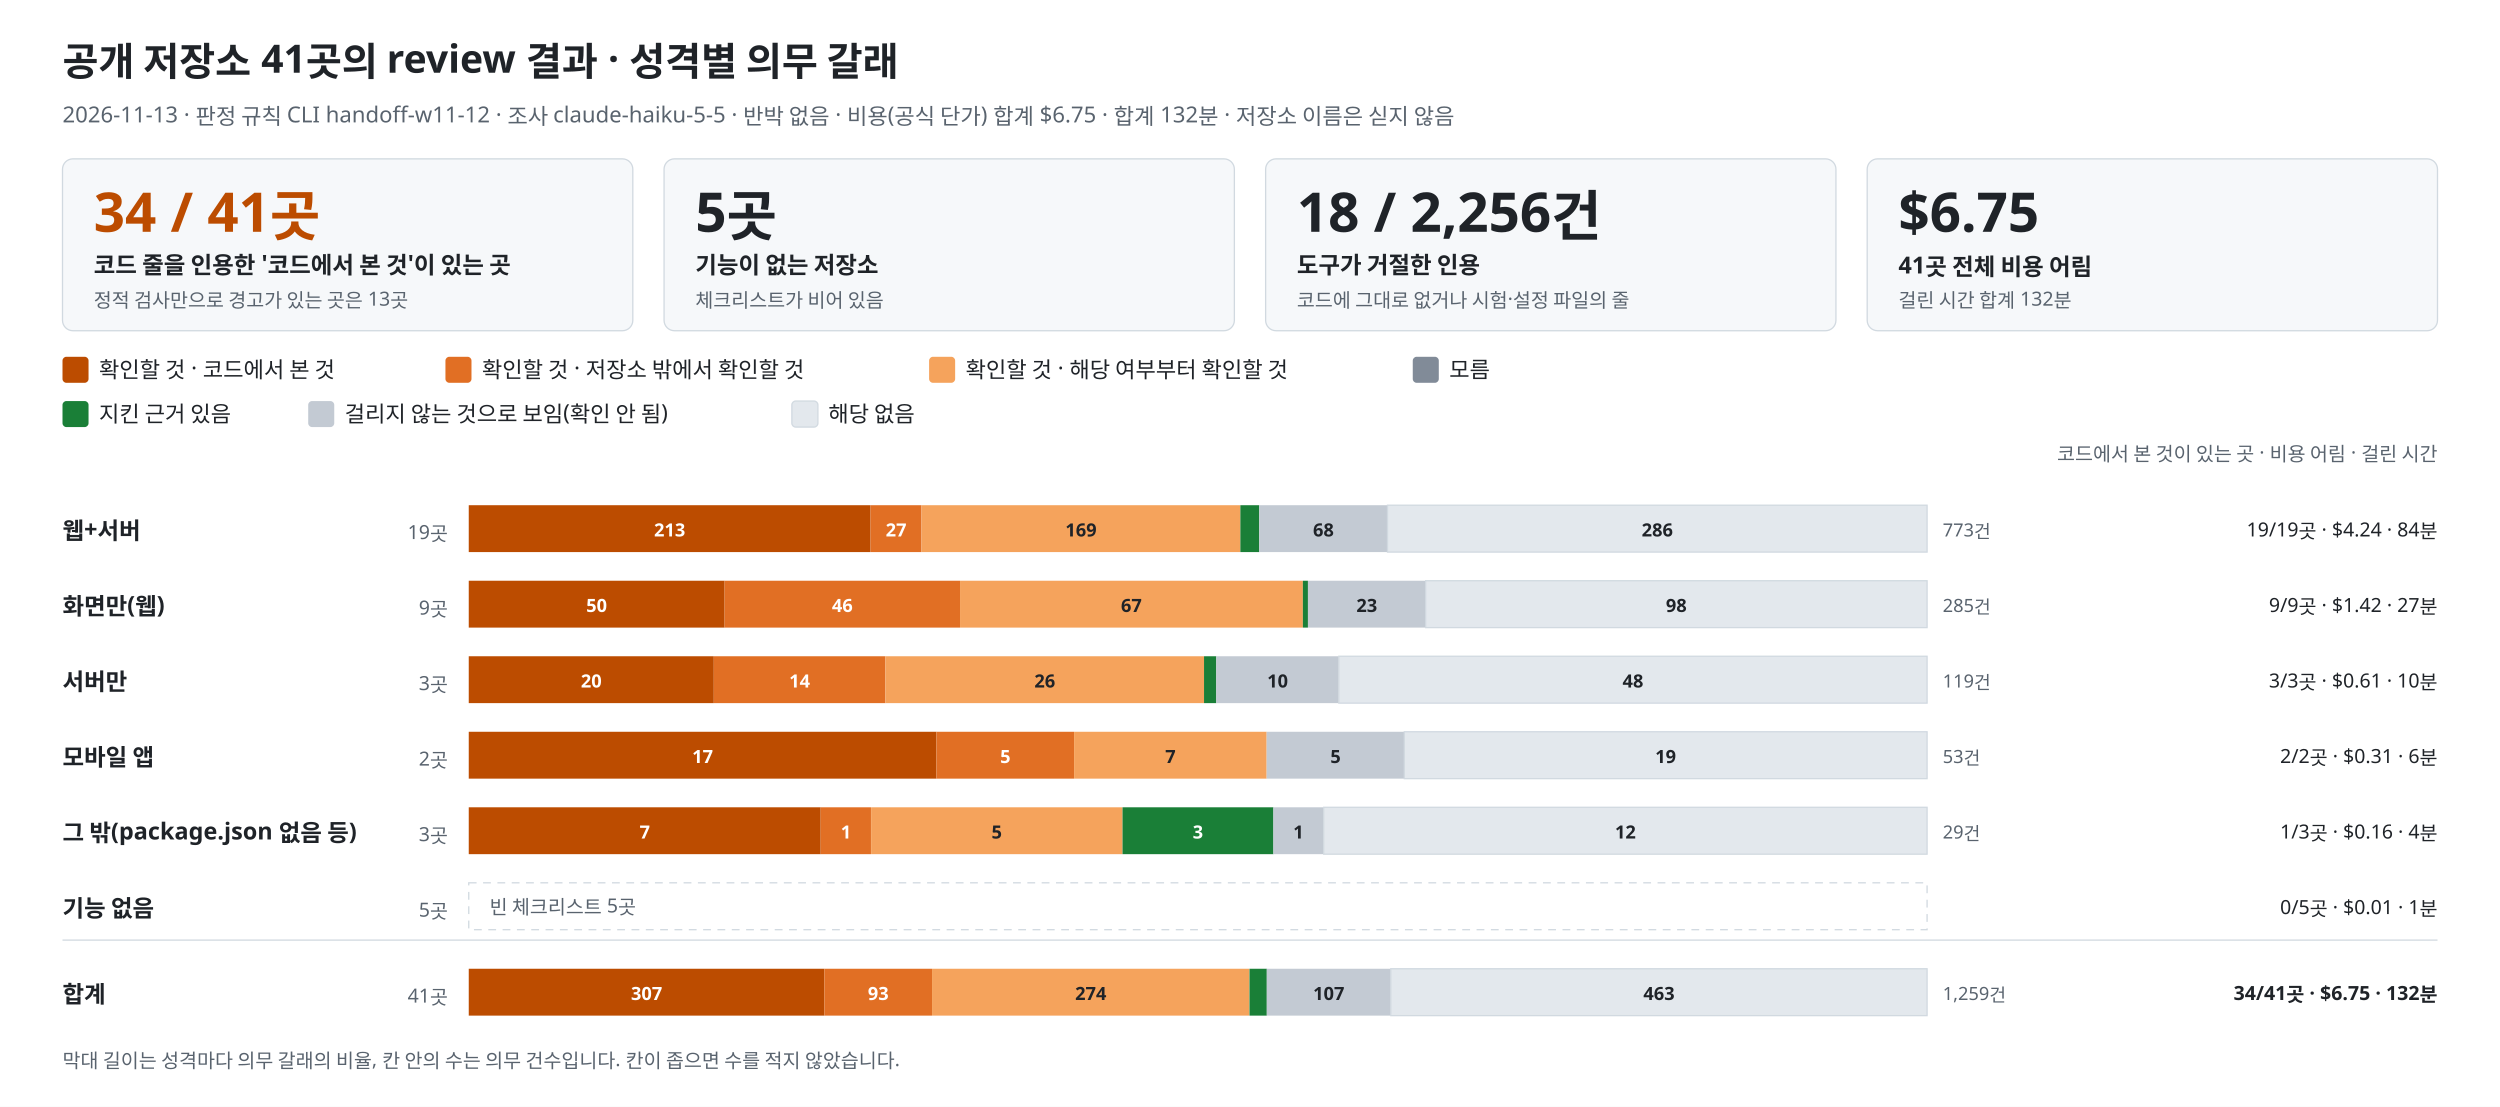
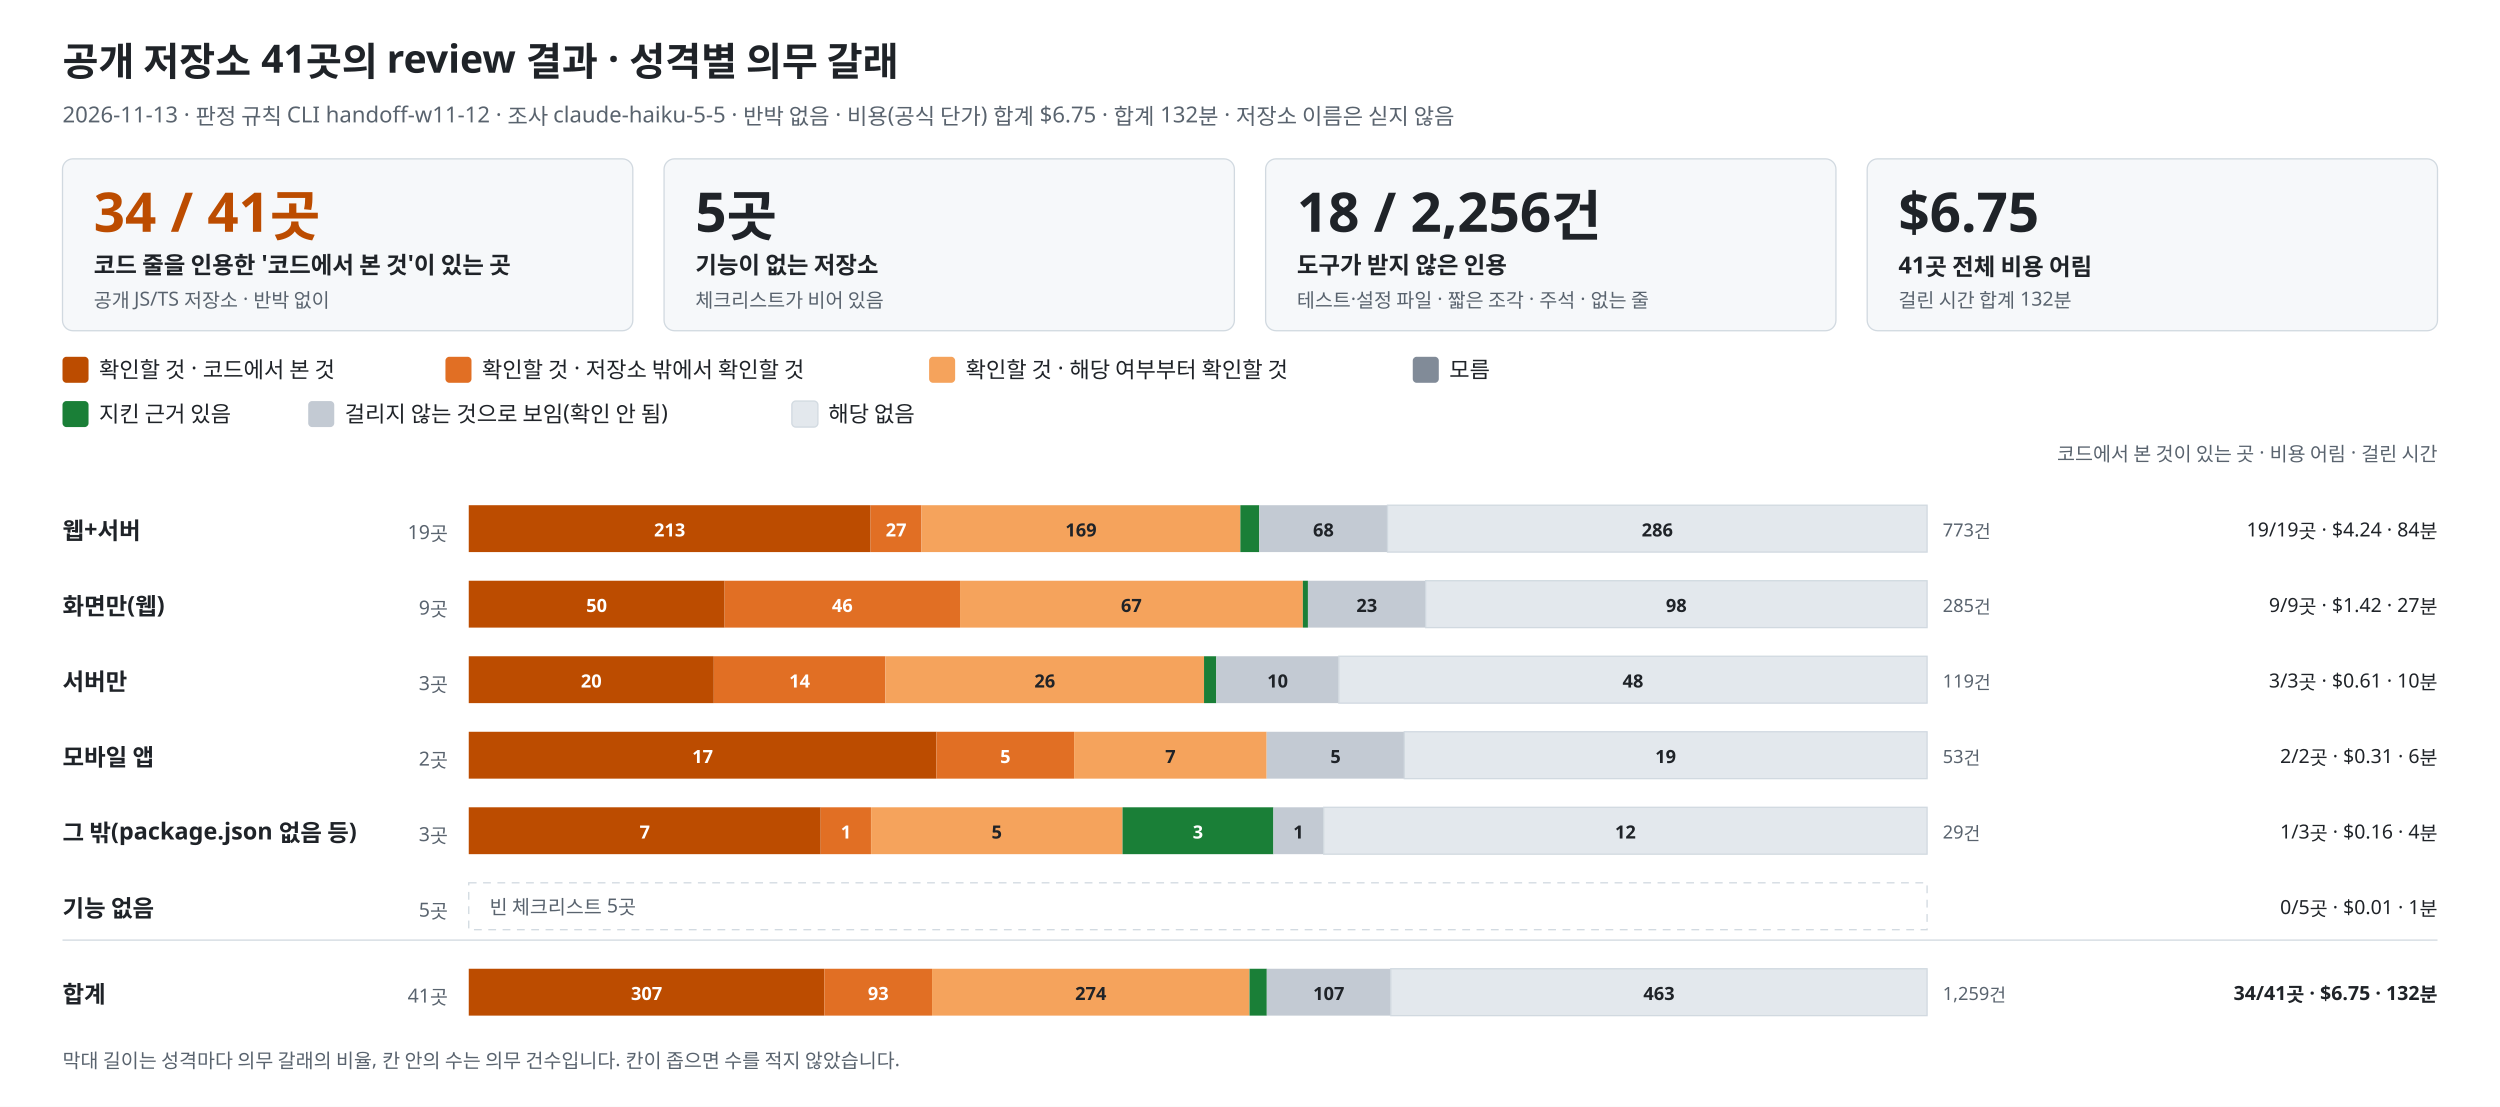
<svg xmlns="http://www.w3.org/2000/svg" width="1920" height="850" viewBox="0 0 1920 850" font-family="'Apple SD Gothic Neo', 'Malgun Gothic', 'Noto Sans KR', sans-serif">
  <rect width="1920" height="850" fill="#ffffff" />
  <text x="48" y="58" font-size="30" font-weight="700" fill="#1f2328">공개 저장소 41곳의 review 결과 · 성격별 의무 갈래</text>
  <text x="48" y="94" font-size="17" fill="#59636e">2026-11-13 · 판정 규칙 CLI handoff-w11-12 · 조사 claude-haiku-5-5 · 반박 없음 · 비용(공식 단가) 합계 $6.75 · 합계 132분 · 저장소 이름은 싣지 않음</text>
  <rect x="48" y="122" width="438" height="132" rx="8" fill="#f6f8fa" stroke="#d1d9e0" />
  <text x="72" y="178" font-size="42" font-weight="700" fill="#bc4c00">34 / 41곳</text>
  <text x="72" y="210" font-size="18" font-weight="600" fill="#1f2328">코드 줄을 인용한 '코드에서 본 것'이 있는 곳</text>
-   <text x="72" y="236" font-size="15" fill="#59636e">정적 검사만으로 경고가 있는 곳은 13곳</text>
+   <text x="72" y="236" font-size="15" fill="#59636e">공개 JS/TS 저장소 · 반박 없이</text>
  <rect x="510" y="122" width="438" height="132" rx="8" fill="#f6f8fa" stroke="#d1d9e0" />
  <text x="534" y="178" font-size="42" font-weight="700" fill="#1f2328">5곳</text>
  <text x="534" y="210" font-size="18" font-weight="600" fill="#1f2328">기능이 없는 저장소</text>
  <text x="534" y="236" font-size="15" fill="#59636e">체크리스트가 비어 있음</text>
  <rect x="972" y="122" width="438" height="132" rx="8" fill="#f6f8fa" stroke="#d1d9e0" />
  <text x="996" y="178" font-size="42" font-weight="700" fill="#1f2328">18 / 2,256건</text>
-   <text x="996" y="210" font-size="18" font-weight="600" fill="#1f2328">도구가 거절한 인용</text>
-   <text x="996" y="236" font-size="15" fill="#59636e">코드에 그대로 없거나 시험·설정 파일의 줄</text>
+   <text x="996" y="210" font-size="18" font-weight="600" fill="#1f2328">도구가 받지 않은 인용</text>
+   <text x="996" y="236" font-size="15" fill="#59636e">테스트·설정 파일 · 짧은 조각 · 주석 · 없는 줄</text>
  <rect x="1434" y="122" width="438" height="132" rx="8" fill="#f6f8fa" stroke="#d1d9e0" />
  <text x="1458" y="178" font-size="42" font-weight="700" fill="#1f2328">$6.75</text>
  <text x="1458" y="210" font-size="18" font-weight="600" fill="#1f2328">41곳 전체 비용 어림</text>
  <text x="1458" y="236" font-size="15" fill="#59636e">걸린 시간 합계 132분</text>
  <rect x="48" y="274" width="20" height="20" rx="3" fill="#bc4c00" />
  <text x="76" y="290" font-size="17" fill="#1f2328">확인할 것 · 코드에서 본 것</text>
  <rect x="342.1" y="274" width="20" height="20" rx="3" fill="#e16f24" />
  <text x="370.1" y="290" font-size="17" fill="#1f2328">확인할 것 · 저장소 밖에서 확인할 것</text>
  <rect x="713.55" y="274" width="20" height="20" rx="3" fill="#f5a35c" />
  <text x="741.55" y="290" font-size="17" fill="#1f2328">확인할 것 · 해당 여부부터 확인할 것</text>
  <rect x="1085" y="274" width="20" height="20" rx="3" fill="#818b98" />
  <text x="1113" y="290" font-size="17" fill="#1f2328">모름</text>
  <rect x="48" y="308" width="20" height="20" rx="3" fill="#1a7f37" />
  <text x="76" y="324" font-size="17" fill="#1f2328">지킨 근거 있음</text>
  <rect x="236.7" y="308" width="20" height="20" rx="3" fill="#c3cad3" />
  <text x="264.7" y="324" font-size="17" fill="#1f2328">걸리지 않는 것으로 보임(확인 안 됨)</text>
  <rect x="608.15" y="308" width="20" height="20" rx="3" fill="#e3e8ed" stroke="#d1d9e0" />
  <text x="636.15" y="324" font-size="17" fill="#1f2328">해당 없음</text>
  <text x="1872" y="354" font-size="15" text-anchor="end" fill="#59636e">코드에서 본 것이 있는 곳 · 비용 어림 · 걸린 시간</text>
  <text x="48" y="414" font-size="18" font-weight="600" fill="#1f2328">웹+서버</text>
  <text x="344" y="414" font-size="15" text-anchor="end" fill="#59636e">19곳</text>
  <rect x="360.0" y="388" width="308.6" height="36" fill="#bc4c00" />
  <text x="514.3" y="412" font-size="14" font-weight="600" text-anchor="middle" fill="#ffffff">213</text>
  <rect x="668.6" y="388" width="39.1" height="36" fill="#e16f24" />
  <text x="688.2" y="412" font-size="14" font-weight="600" text-anchor="middle" fill="#ffffff">27</text>
  <rect x="707.7" y="388" width="244.9" height="36" fill="#f5a35c" />
  <text x="830.2" y="412" font-size="14" font-weight="600" text-anchor="middle" fill="#1f2328">169</text>
  <rect x="952.6" y="388" width="14.5" height="36" fill="#1a7f37" />
  <rect x="967.1" y="388" width="98.5" height="36" fill="#c3cad3" />
  <text x="1016.4" y="412" font-size="14" font-weight="600" text-anchor="middle" fill="#1f2328">68</text>
  <rect x="1065.6" y="388" width="414.4" height="36" fill="#e3e8ed" stroke="#d1d9e0" />
  <text x="1272.8" y="412" font-size="14" font-weight="600" text-anchor="middle" fill="#1f2328">286</text>
  <text x="1492" y="412" font-size="14" fill="#59636e">773건</text>
  <text x="1872" y="412" font-size="15" text-anchor="end" fill="#1f2328">19/19곳 · $4.24 · 84분</text>
  <text x="48" y="472" font-size="18" font-weight="600" fill="#1f2328">화면만(웹)</text>
  <text x="344" y="472" font-size="15" text-anchor="end" fill="#59636e">9곳</text>
  <rect x="360.0" y="446" width="196.5" height="36" fill="#bc4c00" />
  <text x="458.2" y="470" font-size="14" font-weight="600" text-anchor="middle" fill="#ffffff">50</text>
  <rect x="556.5" y="446" width="180.8" height="36" fill="#e16f24" />
  <text x="646.9" y="470" font-size="14" font-weight="600" text-anchor="middle" fill="#ffffff">46</text>
  <rect x="737.3" y="446" width="263.3" height="36" fill="#f5a35c" />
  <text x="868.9" y="470" font-size="14" font-weight="600" text-anchor="middle" fill="#1f2328">67</text>
  <rect x="1000.6" y="446" width="3.9" height="36" fill="#1a7f37" />
  <rect x="1004.5" y="446" width="90.4" height="36" fill="#c3cad3" />
  <text x="1049.7" y="470" font-size="14" font-weight="600" text-anchor="middle" fill="#1f2328">23</text>
  <rect x="1094.9" y="446" width="385.1" height="36" fill="#e3e8ed" stroke="#d1d9e0" />
  <text x="1287.4" y="470" font-size="14" font-weight="600" text-anchor="middle" fill="#1f2328">98</text>
  <text x="1492" y="470" font-size="14" fill="#59636e">285건</text>
  <text x="1872" y="470" font-size="15" text-anchor="end" fill="#1f2328">9/9곳 · $1.42 · 27분</text>
  <text x="48" y="530" font-size="18" font-weight="600" fill="#1f2328">서버만</text>
  <text x="344" y="530" font-size="15" text-anchor="end" fill="#59636e">3곳</text>
  <rect x="360.0" y="504" width="188.2" height="36" fill="#bc4c00" />
  <text x="454.1" y="528" font-size="14" font-weight="600" text-anchor="middle" fill="#ffffff">20</text>
  <rect x="548.2" y="504" width="131.8" height="36" fill="#e16f24" />
  <text x="614.1" y="528" font-size="14" font-weight="600" text-anchor="middle" fill="#ffffff">14</text>
  <rect x="680.0" y="504" width="244.7" height="36" fill="#f5a35c" />
  <text x="802.4" y="528" font-size="14" font-weight="600" text-anchor="middle" fill="#1f2328">26</text>
  <rect x="924.7" y="504" width="9.4" height="36" fill="#1a7f37" />
  <rect x="934.1" y="504" width="94.1" height="36" fill="#c3cad3" />
  <text x="981.2" y="528" font-size="14" font-weight="600" text-anchor="middle" fill="#1f2328">10</text>
  <rect x="1028.2" y="504" width="451.8" height="36" fill="#e3e8ed" stroke="#d1d9e0" />
  <text x="1254.1" y="528" font-size="14" font-weight="600" text-anchor="middle" fill="#1f2328">48</text>
  <text x="1492" y="528" font-size="14" fill="#59636e">119건</text>
  <text x="1872" y="528" font-size="15" text-anchor="end" fill="#1f2328">3/3곳 · $0.61 · 10분</text>
  <text x="48" y="588" font-size="18" font-weight="600" fill="#1f2328">모바일 앱</text>
  <text x="344" y="588" font-size="15" text-anchor="end" fill="#59636e">2곳</text>
  <rect x="360.0" y="562" width="359.2" height="36" fill="#bc4c00" />
  <text x="539.6" y="586" font-size="14" font-weight="600" text-anchor="middle" fill="#ffffff">17</text>
  <rect x="719.2" y="562" width="105.7" height="36" fill="#e16f24" />
  <text x="772.1" y="586" font-size="14" font-weight="600" text-anchor="middle" fill="#ffffff">5</text>
  <rect x="824.9" y="562" width="147.9" height="36" fill="#f5a35c" />
  <text x="898.9" y="586" font-size="14" font-weight="600" text-anchor="middle" fill="#1f2328">7</text>
  <rect x="972.8" y="562" width="105.7" height="36" fill="#c3cad3" />
  <text x="1025.7" y="586" font-size="14" font-weight="600" text-anchor="middle" fill="#1f2328">5</text>
  <rect x="1078.5" y="562" width="401.5" height="36" fill="#e3e8ed" stroke="#d1d9e0" />
  <text x="1279.2" y="586" font-size="14" font-weight="600" text-anchor="middle" fill="#1f2328">19</text>
  <text x="1492" y="586" font-size="14" fill="#59636e">53건</text>
  <text x="1872" y="586" font-size="15" text-anchor="end" fill="#1f2328">2/2곳 · $0.31 · 6분</text>
  <text x="48" y="646" font-size="18" font-weight="600" fill="#1f2328">그 밖(package.json 없음 등)</text>
  <text x="344" y="646" font-size="15" text-anchor="end" fill="#59636e">3곳</text>
  <rect x="360.0" y="620" width="270.3" height="36" fill="#bc4c00" />
  <text x="495.2" y="644" font-size="14" font-weight="600" text-anchor="middle" fill="#ffffff">7</text>
  <rect x="630.3" y="620" width="38.6" height="36" fill="#e16f24" />
  <text x="649.7" y="644" font-size="14" font-weight="600" text-anchor="middle" fill="#ffffff">1</text>
  <rect x="669.0" y="620" width="193.1" height="36" fill="#f5a35c" />
  <text x="765.5" y="644" font-size="14" font-weight="600" text-anchor="middle" fill="#1f2328">5</text>
  <rect x="862.1" y="620" width="115.9" height="36" fill="#1a7f37" />
  <text x="920" y="644" font-size="14" font-weight="600" text-anchor="middle" fill="#ffffff">3</text>
  <rect x="977.9" y="620" width="38.6" height="36" fill="#c3cad3" />
  <text x="997.2" y="644" font-size="14" font-weight="600" text-anchor="middle" fill="#1f2328">1</text>
  <rect x="1016.6" y="620" width="463.4" height="36" fill="#e3e8ed" stroke="#d1d9e0" />
  <text x="1248.3" y="644" font-size="14" font-weight="600" text-anchor="middle" fill="#1f2328">12</text>
  <text x="1492" y="644" font-size="14" fill="#59636e">29건</text>
  <text x="1872" y="644" font-size="15" text-anchor="end" fill="#1f2328">1/3곳 · $0.16 · 4분</text>
  <text x="48" y="704" font-size="18" font-weight="600" fill="#1f2328">기능 없음</text>
  <text x="344" y="704" font-size="15" text-anchor="end" fill="#59636e">5곳</text>
  <rect x="360" y="678" width="1120" height="36" fill="none" stroke="#d1d9e0" stroke-dasharray="6 5" />
  <text x="376" y="702" font-size="15" fill="#59636e">빈 체크리스트 5곳</text>
  <text x="1872" y="702" font-size="15" text-anchor="end" fill="#1f2328">0/5곳 · $0.01 · 1분</text>
  <line x1="48" x2="1872" y1="722" y2="722" stroke="#d1d9e0" />
  <text x="48" y="770" font-size="18" font-weight="700" fill="#1f2328">합계</text>
  <text x="344" y="770" font-size="15" text-anchor="end" fill="#59636e">41곳</text>
  <rect x="360.0" y="744" width="273.1" height="36" fill="#bc4c00" />
  <text x="496.6" y="768" font-size="14" font-weight="600" text-anchor="middle" fill="#ffffff">307</text>
  <rect x="633.1" y="744" width="82.7" height="36" fill="#e16f24" />
  <text x="674.5" y="768" font-size="14" font-weight="600" text-anchor="middle" fill="#ffffff">93</text>
  <rect x="715.8" y="744" width="243.7" height="36" fill="#f5a35c" />
  <text x="837.7" y="768" font-size="14" font-weight="600" text-anchor="middle" fill="#1f2328">274</text>
  <rect x="959.6" y="744" width="13.3" height="36" fill="#1a7f37" />
  <rect x="972.9" y="744" width="95.2" height="36" fill="#c3cad3" />
  <text x="1020.5" y="768" font-size="14" font-weight="600" text-anchor="middle" fill="#1f2328">107</text>
  <rect x="1068.1" y="744" width="411.9" height="36" fill="#e3e8ed" stroke="#d1d9e0" />
  <text x="1274.1" y="768" font-size="14" font-weight="600" text-anchor="middle" fill="#1f2328">463</text>
  <text x="1492" y="768" font-size="14" fill="#59636e">1,259건</text>
  <text x="1872" y="768" font-size="15" font-weight="700" text-anchor="end" fill="#1f2328">34/41곳 · $6.75 · 132분</text>
  <text x="48" y="820" font-size="15" fill="#59636e">막대 길이는 성격마다 의무 갈래의 비율, 칸 안의 수는 의무 건수입니다. 칸이 좁으면 수를 적지 않았습니다.</text>
</svg>
